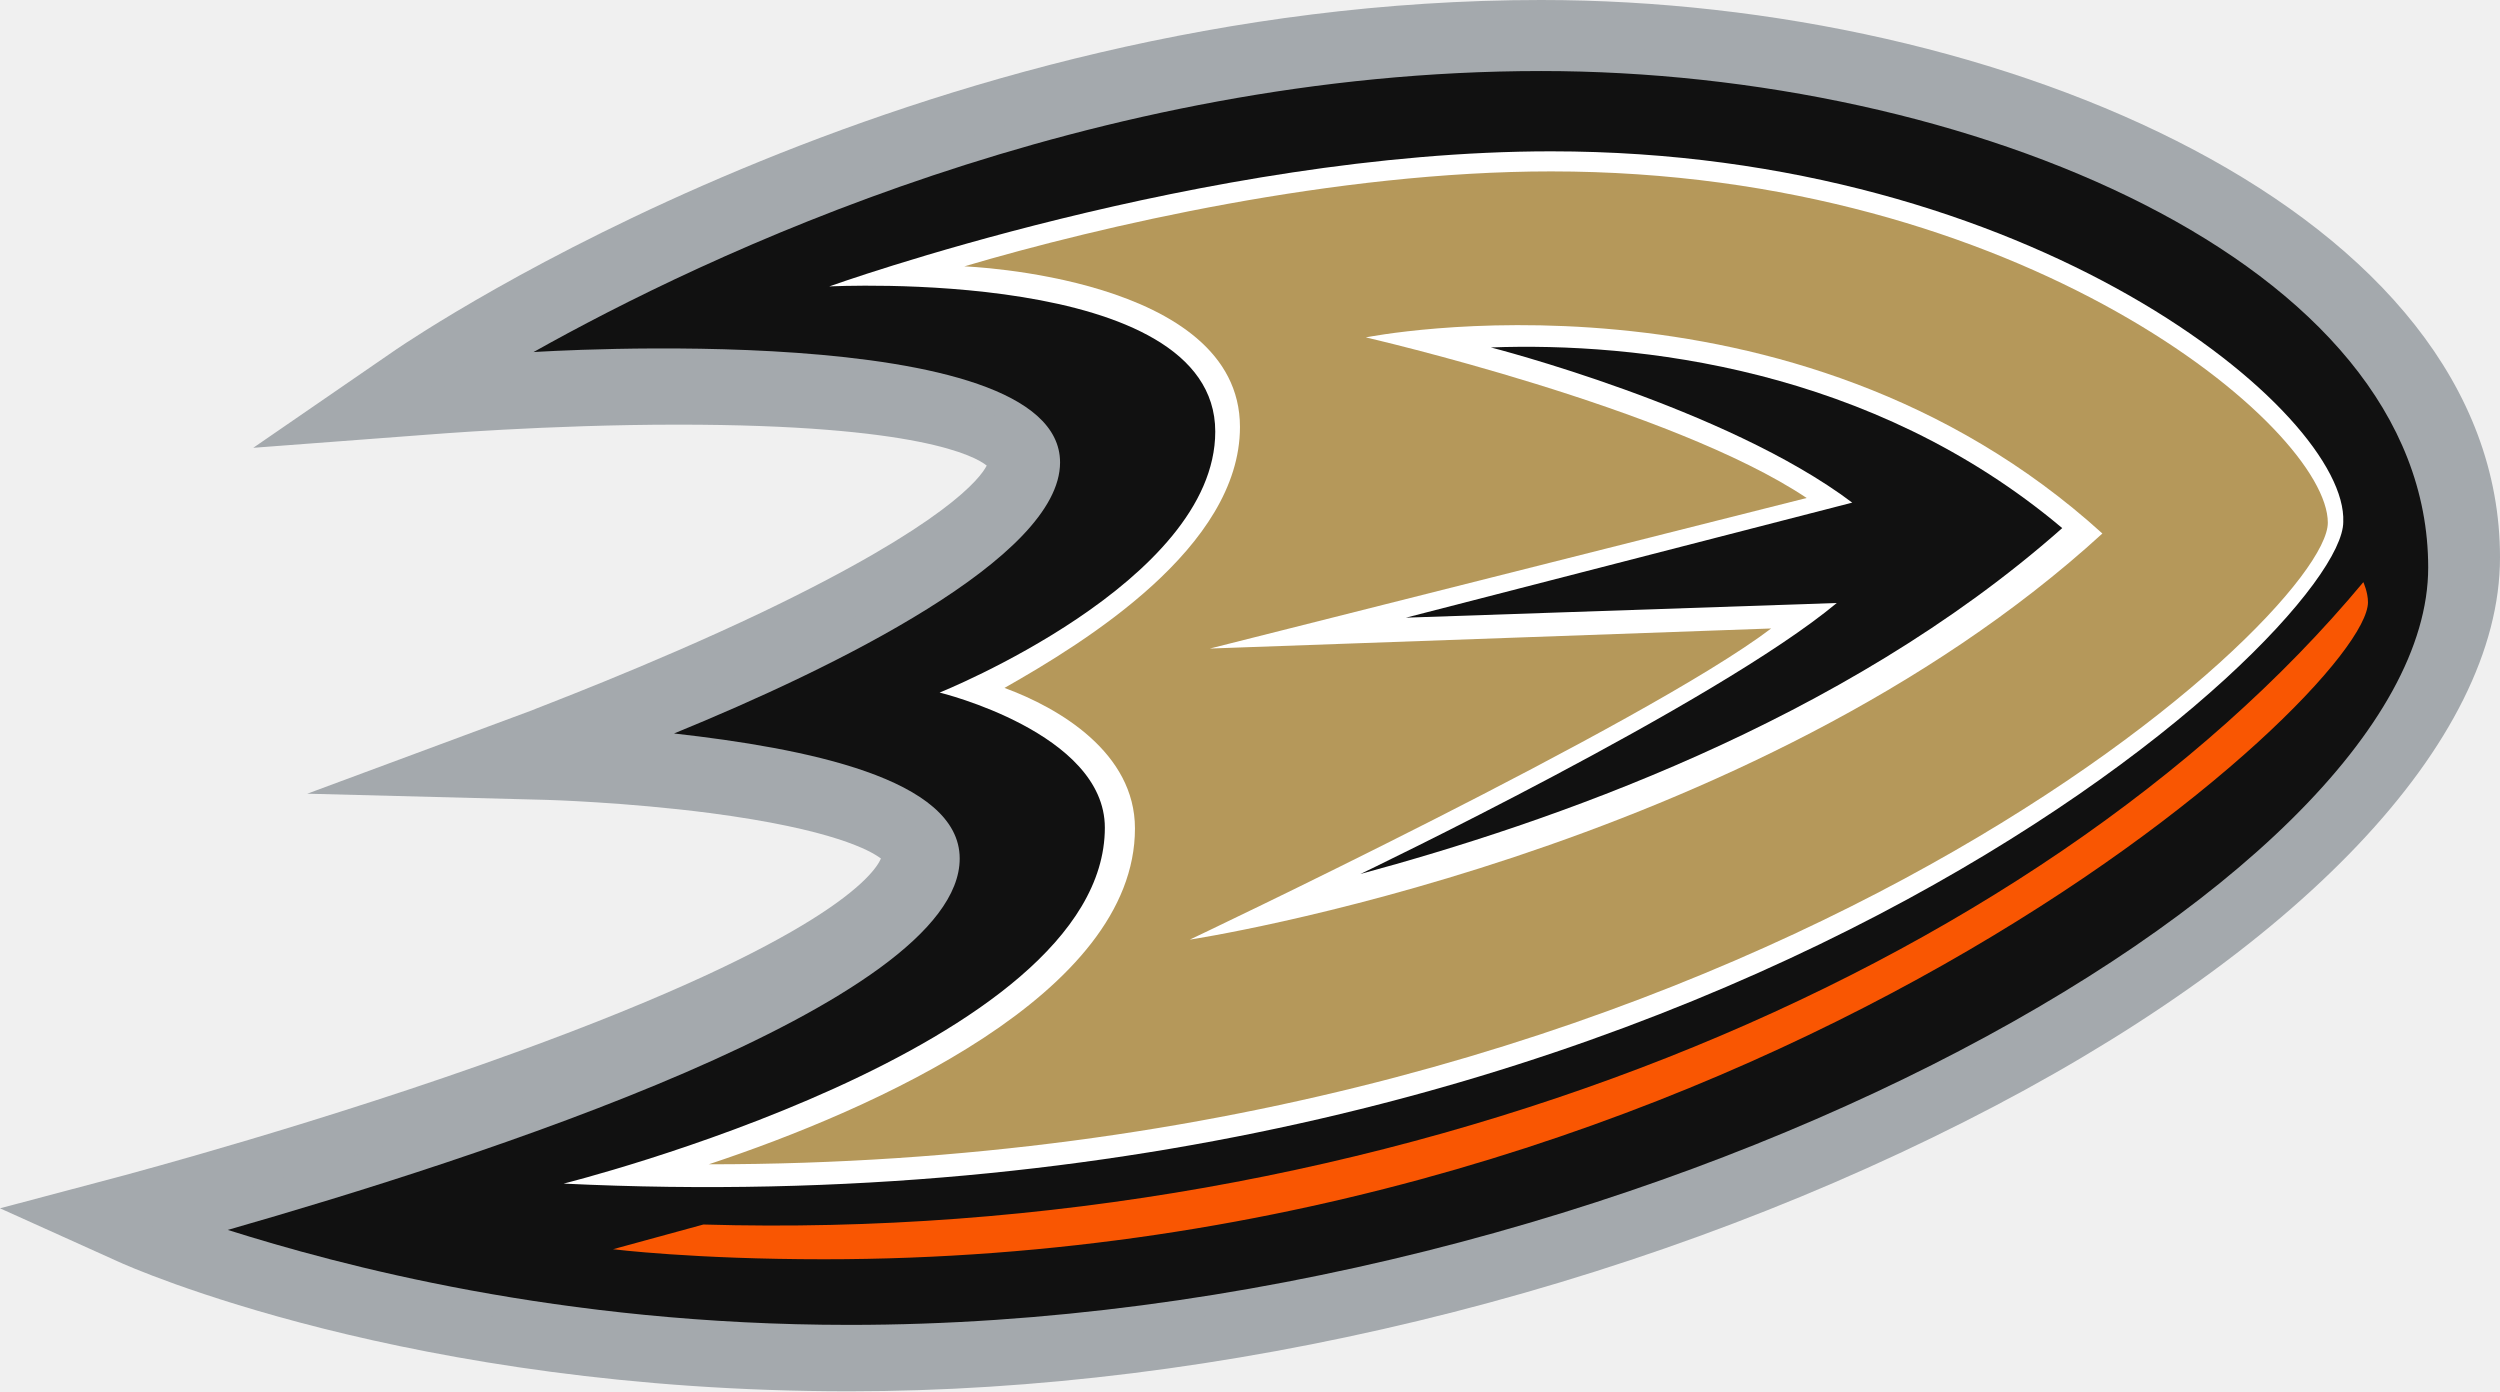
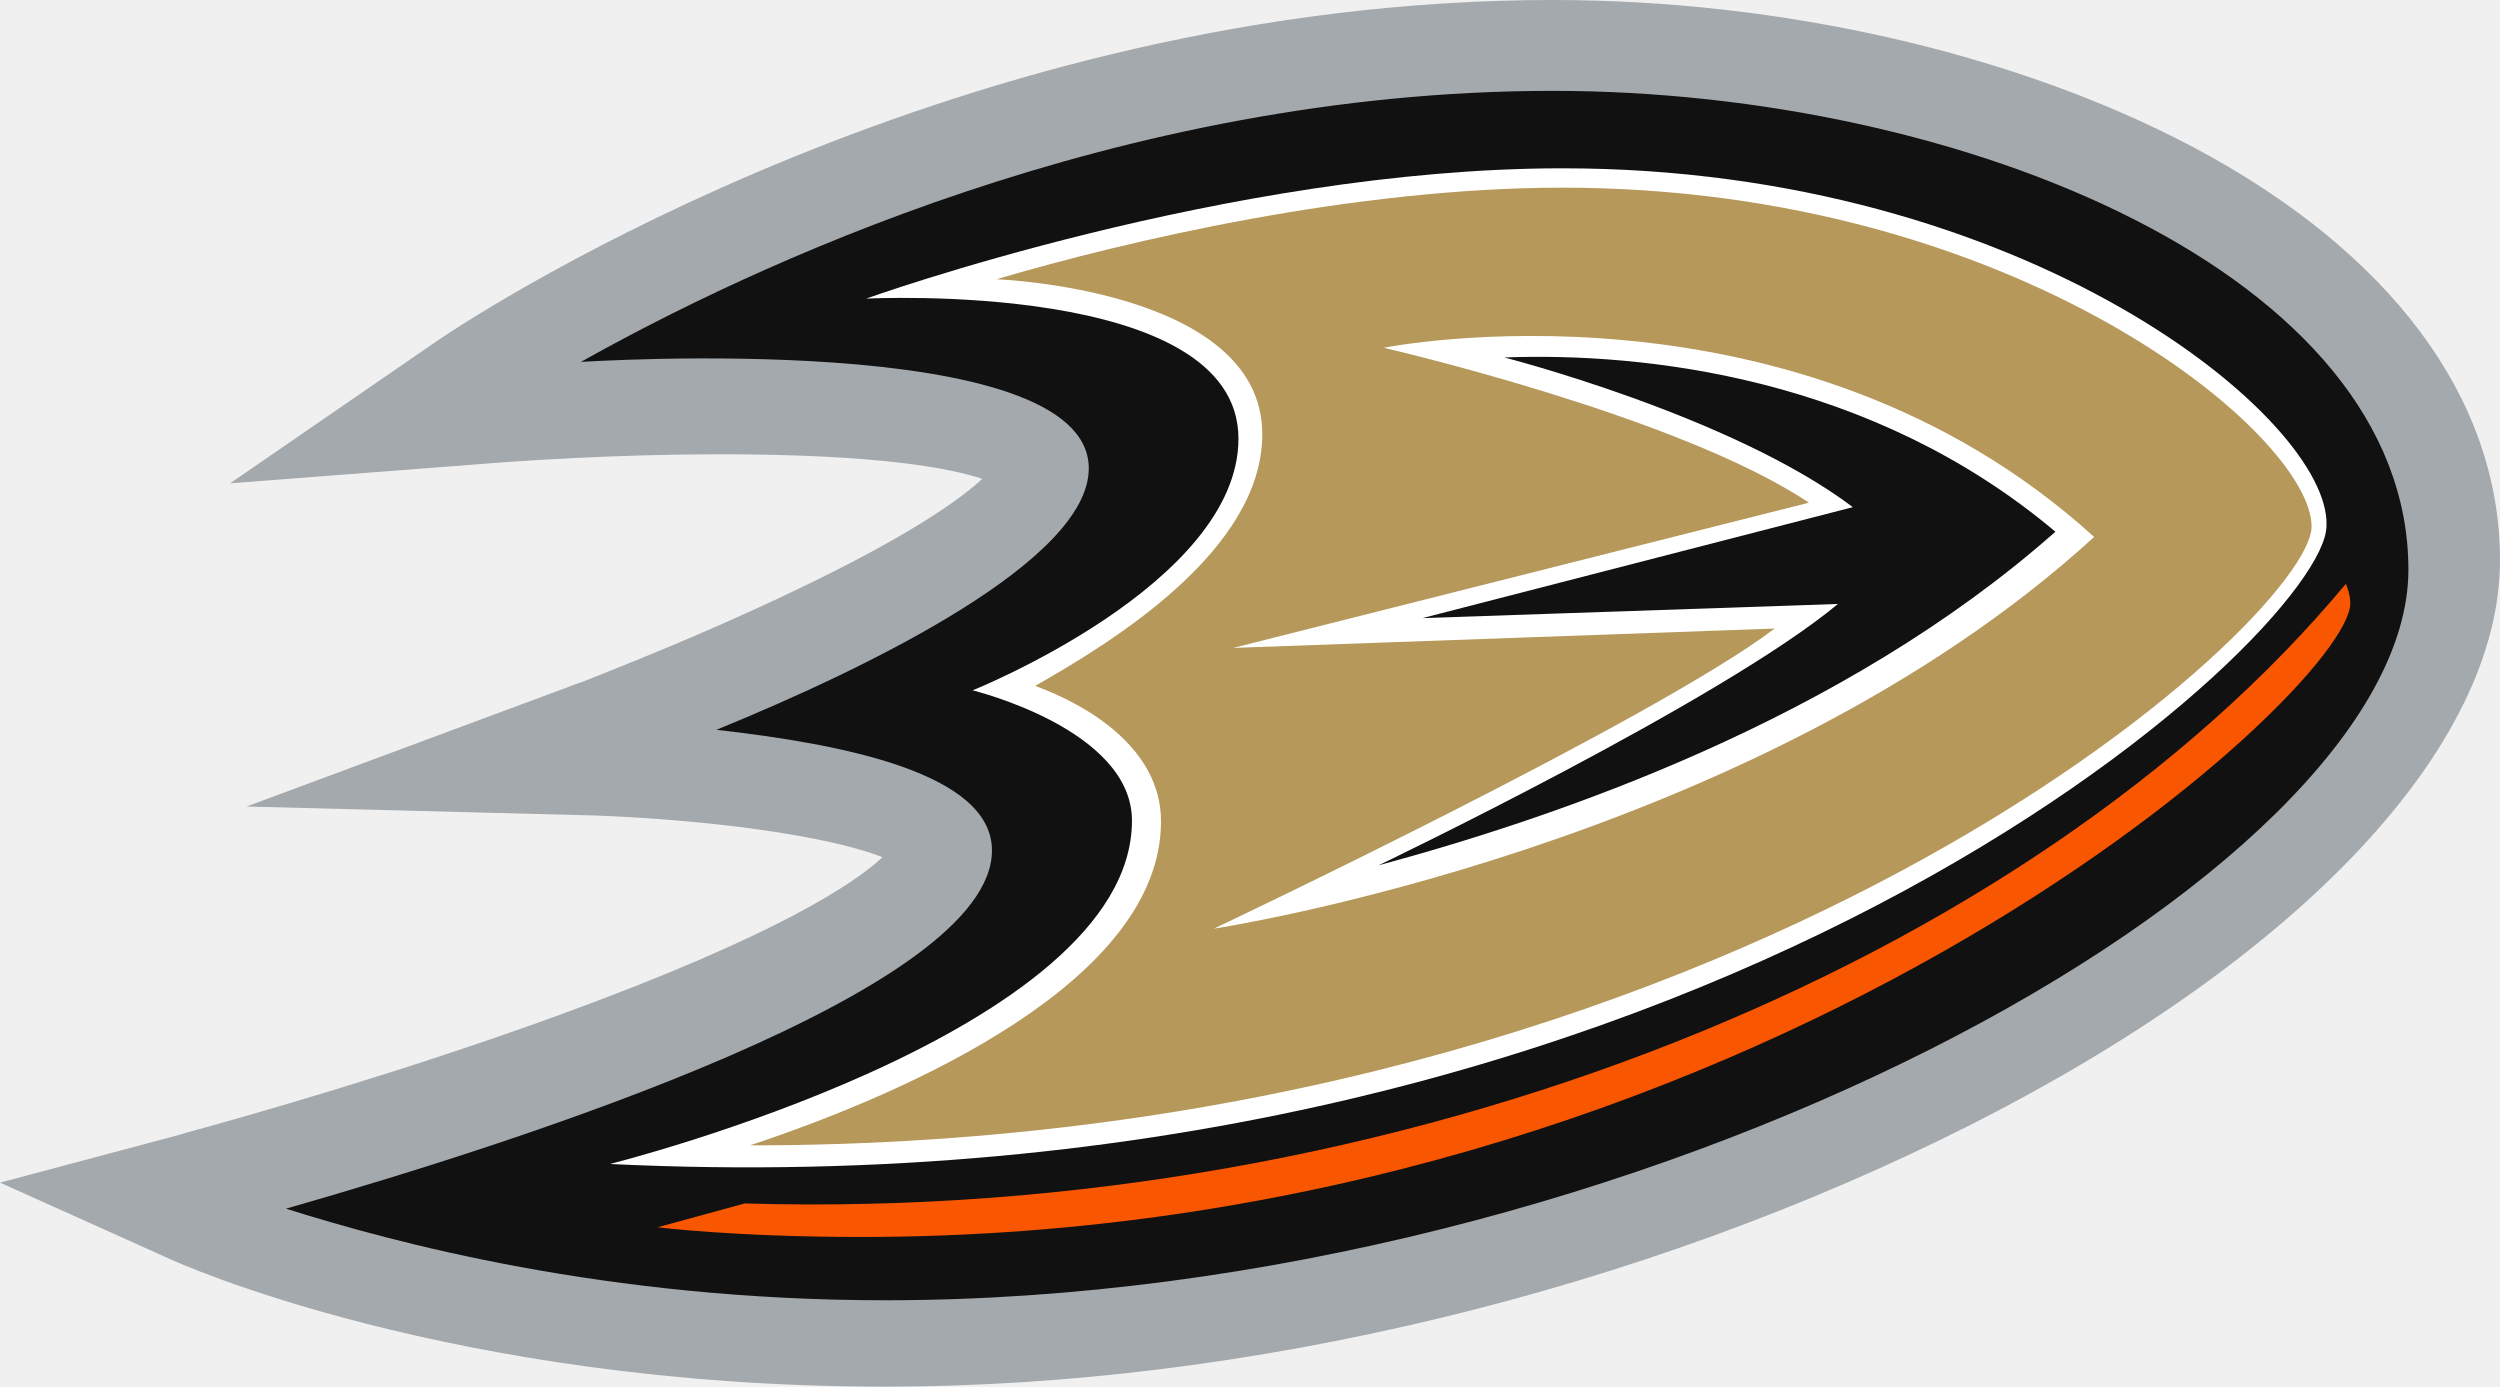
- <svg xmlns="http://www.w3.org/2000/svg" version="1.1" id="Layer_1" x="0px" y="0px" width="323.8px" height="180.2px" viewBox="0 0 323.8 180.2" style="enable-background:new 0 0 323.8 180.2;" xml:space="preserve">
+ <svg xmlns="http://www.w3.org/2000/svg" version="1.1" id="Layer_1" x="0px" y="0px" width="335.7px" height="186.2px" viewBox="0 0 335.7 186.2" style="enable-background:new 0 0 335.7 186.2;" xml:space="preserve">
  <style type="text/css">
	.st0{fill:#A4A9AD;}
	.st1{fill:#111111;}
	.st2{fill:#F95602;}
	.st3{fill:#FFFFFF;}
	.st4{fill:#B5985A;}
</style>
  <g>
-     <path class="st0" d="M110,180.2c-57.1,0-93.2-16.1-94.7-16.8L0,156.5l16.2-4.3c0.3-0.1,25.6-6.8,50.6-15.9   c40.2-14.6,46.4-23,47.3-25.1c-1.3-1-6.2-3.8-22.2-5.9c-10.8-1.4-21-1.7-21.1-1.7l-31-0.8l29.1-10.8c0.1-0.1,14.9-5.6,29.8-12.7   c23.8-11.4,28.3-17.4,29.1-19c-1.5-1.2-8.8-5.3-40-5.3c-16.9,0-32.4,1.3-32.5,1.3L32.8,58l18.6-12.8C54.1,43.4,118.1,0,199.6,0   c59.7,0,124.2,27.6,124.2,72.2c0,23.8-26,51.2-69.4,73.1C210.5,167.5,157.9,180.2,110,180.2z" />
-     <path class="st0" d="M199.6,6C119.1,6,54.8,50.2,54.8,50.2s79.2-6.5,79.2,9.7c0,14.3-63,37.7-63,37.7s49.4,1.3,49.4,13   c0,20.1-102.6,47.4-102.6,47.4s35.7,16.2,92.2,16.2c100.6,0,207.8-57.1,207.8-101.9C317.8,32.6,258,6,199.6,6z" />
-     <path class="st1" d="M199.6,9.2c-58.4,0-108.4,24-130.5,36.4c0,0,68.2-4.5,68.2,14.3c0,12.3-29.2,26.6-50,35.1   c16.9,1.9,37,5.8,37,16.2c0,18.8-63,39-94.8,48.1c14.3,4.5,42.9,12.3,80.5,12.3c101.3,0,204.5-57.1,204.5-98.1   C314.5,33.9,254.8,9.2,199.6,9.2z" />
-     <path class="st2" d="M91.1,158.6l-11.7,3.2c0,0,10.4,1.3,27.3,1.3c120.1,0,200-73.4,200-85.1c0-1.3-0.6-2.6-0.6-2.6   C263.9,126.1,179.5,161.2,91.1,158.6z" />
-     <path class="st3" d="M200.9,19.6c-44.8,0-93.5,17.5-93.5,17.5s50-2.6,50,18.8c0,19.5-35.7,33.8-35.7,33.8s21.4,5.2,21.4,17.5   c0,28.6-70.1,46.1-70.1,46.1c146.8,7.1,230.5-71.4,230.5-85.7C304.1,53.4,263.2,19.6,200.9,19.6z" />
-     <path class="st4" d="M200.9,22.2c-27.9,0-58.4,7.1-76,12.3c0,0,35.7,1.3,35.7,20.8c0,15.6-20.1,27.9-30.5,33.8   c7.1,2.6,16.9,8.4,16.9,18.2c0,21.4-33.8,36.4-55.2,43.5c133.1,0,209.7-70.8,209.7-83.1C301.5,55.4,261.9,22.2,200.9,22.2z" />
-     <path class="st3" d="M176.9,43.7c0,0,39.6,9.1,57.1,20.8l-77.3,19.5l72.7-2.6c-16.2,12.3-75.3,40.3-75.3,40.3s72.7-11,118.2-52.6   C232.1,32.6,176.9,43.7,176.9,43.7z" />
-     <path class="st1" d="M193.1,45c0,0,30.5,7.8,46.8,20.1L182.1,80l55.8-1.9c-15.6,13-61.7,35.1-61.7,35.1c24-6.5,62.3-19.5,90.9-44.8   C242.4,47.6,211.9,44.3,193.1,45z" />
+     <path class="st0" d="M118.9,186.2c-58.6,0-95.6-16.9-96-17.1L0,158.8l24.4-6.5c0,0,0.3-0.1,0.6-0.2c8.1-2.2,29.2-8.2,49.8-15.7   c29.7-10.8,40.1-17.9,43.7-21.3c-2.8-1.1-8.2-2.6-18-3.9c-10.6-1.4-20.7-1.7-20.8-1.7l-46.6-1.2l43.6-16.2c0.3-0.1,0.7-0.3,1.4-0.5   c4-1.6,16.1-6.3,28.2-12.1C122.1,72,129,67,131.9,64.3c-4.2-1.4-13.8-3.3-35.2-3.3c-14.1,0-27.1,0.9-32,1.3   c-0.1,0-33.8,2.6-33.8,2.6l27.9-19.2C65.7,41,129.3,0,208.5,0c30.9,0,62.2,7.2,85.9,19.7c26.6,14.1,41.3,33.8,41.3,55.5   c0,25-26.6,53.3-71,75.8C220.4,173.4,167.3,186.2,118.9,186.2z" />
+     <path class="st0" d="M118.9,183.2c-57.1,0-93.2-16.1-94.7-16.8l-15.3-6.9l16.2-4.3c0.3-0.1,25.6-6.8,50.6-15.9   c40.2-14.6,46.4-23,47.3-25.1c-1.3-1-6.2-3.8-22.2-5.9c-10.8-1.4-21-1.7-21.1-1.7l-31-0.8L77.8,95c0.1-0.1,14.9-5.6,29.8-12.7   c23.8-11.4,28.3-17.4,29.1-19c-1.5-1.2-8.8-5.3-40-5.3c-16.9,0-32.4,1.3-32.5,1.3L41.7,61l18.6-12.8C63,46.4,127,3,208.5,3   c59.7,0,124.2,27.6,124.2,72.2c0,23.8-26,51.2-69.4,73.1C219.4,170.5,166.8,183.2,118.9,183.2z" />
+     <path class="st0" d="M208.5,9C128,9,63.7,53.2,63.7,53.2s79.2-6.5,79.2,9.7c0,14.3-63,37.7-63,37.7s49.4,1.3,49.4,13   c0,20.1-102.6,47.4-102.6,47.4s35.7,16.2,92.2,16.2c100.6,0,207.8-57.1,207.8-101.9C326.7,35.6,266.9,9,208.5,9z" />
+     <path class="st1" d="M208.5,12.2c-58.4,0-108.4,24-130.5,36.4c0,0,68.2-4.5,68.2,14.3c0,12.3-29.2,26.6-50,35.1   c16.9,1.9,37,5.8,37,16.2c0,18.8-63,39-94.8,48.1c14.3,4.5,42.9,12.3,80.5,12.3c101.3,0,204.5-57.1,204.5-98.1   C323.4,36.9,263.7,12.2,208.5,12.2z" />
+     <path class="st2" d="M100,161.6l-11.7,3.2c0,0,10.4,1.3,27.3,1.3c120.1,0,200-73.4,200-85.1c0-1.3-0.6-2.6-0.6-2.6   C272.8,129.1,188.4,164.2,100,161.6z" />
+     <path class="st3" d="M209.8,22.6c-44.8,0-93.5,17.5-93.5,17.5s50-2.6,50,18.8c0,19.5-35.7,33.8-35.7,33.8s21.4,5.2,21.4,17.5   c0,28.6-70.1,46.1-70.1,46.1c146.8,7.1,230.5-71.4,230.5-85.7C313,56.4,272.1,22.6,209.8,22.6z" />
+     <path class="st4" d="M209.8,25.2c-27.9,0-58.4,7.1-76,12.3c0,0,35.7,1.3,35.7,20.8c0,15.6-20.1,27.9-30.5,33.8   c7.1,2.6,16.9,8.4,16.9,18.2c0,21.4-33.8,36.4-55.2,43.5c133.1,0,209.7-70.8,209.7-83.1S270.8,25.2,209.8,25.2z" />
+     <path class="st3" d="M185.8,46.7c0,0,39.6,9.1,57.1,20.8L165.6,87l72.7-2.6c-16.2,12.3-75.3,40.3-75.3,40.3s72.7-11,118.2-52.6   C241,35.6,185.8,46.7,185.8,46.7z" />
+     <path class="st1" d="M202,48c0,0,30.5,7.8,46.8,20.1L191,83l55.8-1.9c-15.6,13-61.7,35.1-61.7,35.1c24-6.5,62.3-19.5,90.9-44.8   C251.3,50.6,220.8,47.3,202,48z" />
  </g>
</svg>
